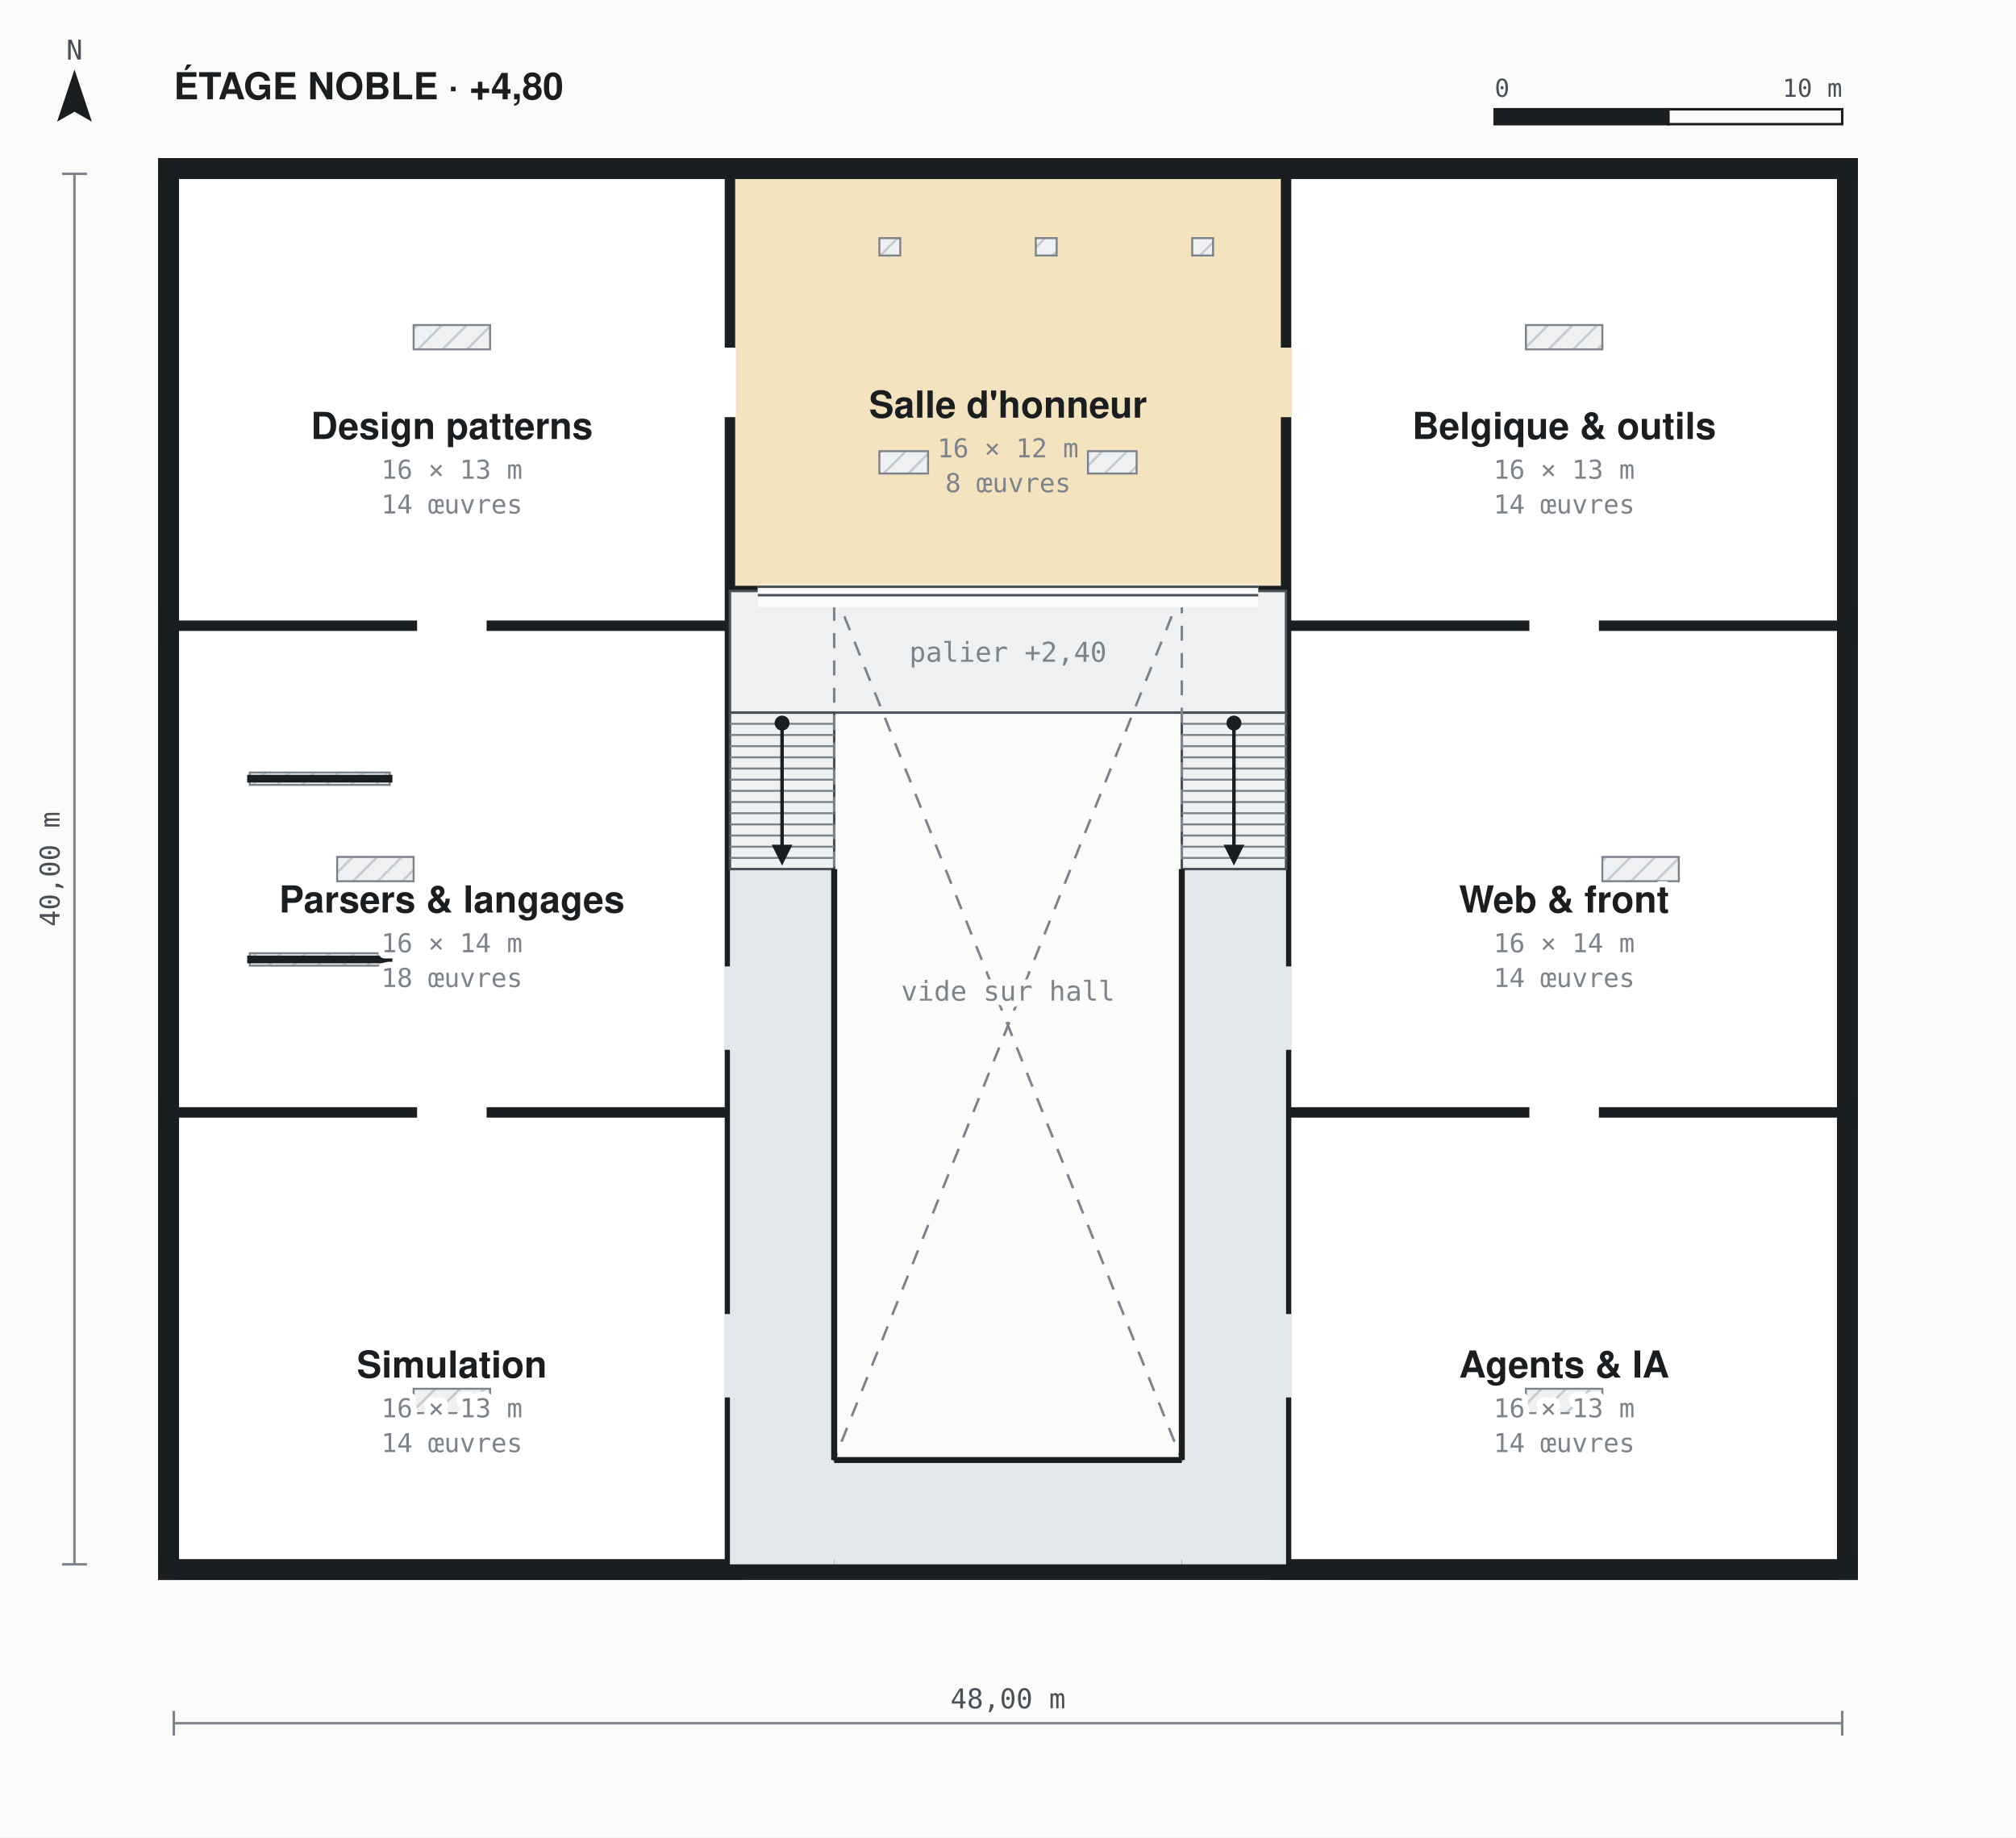
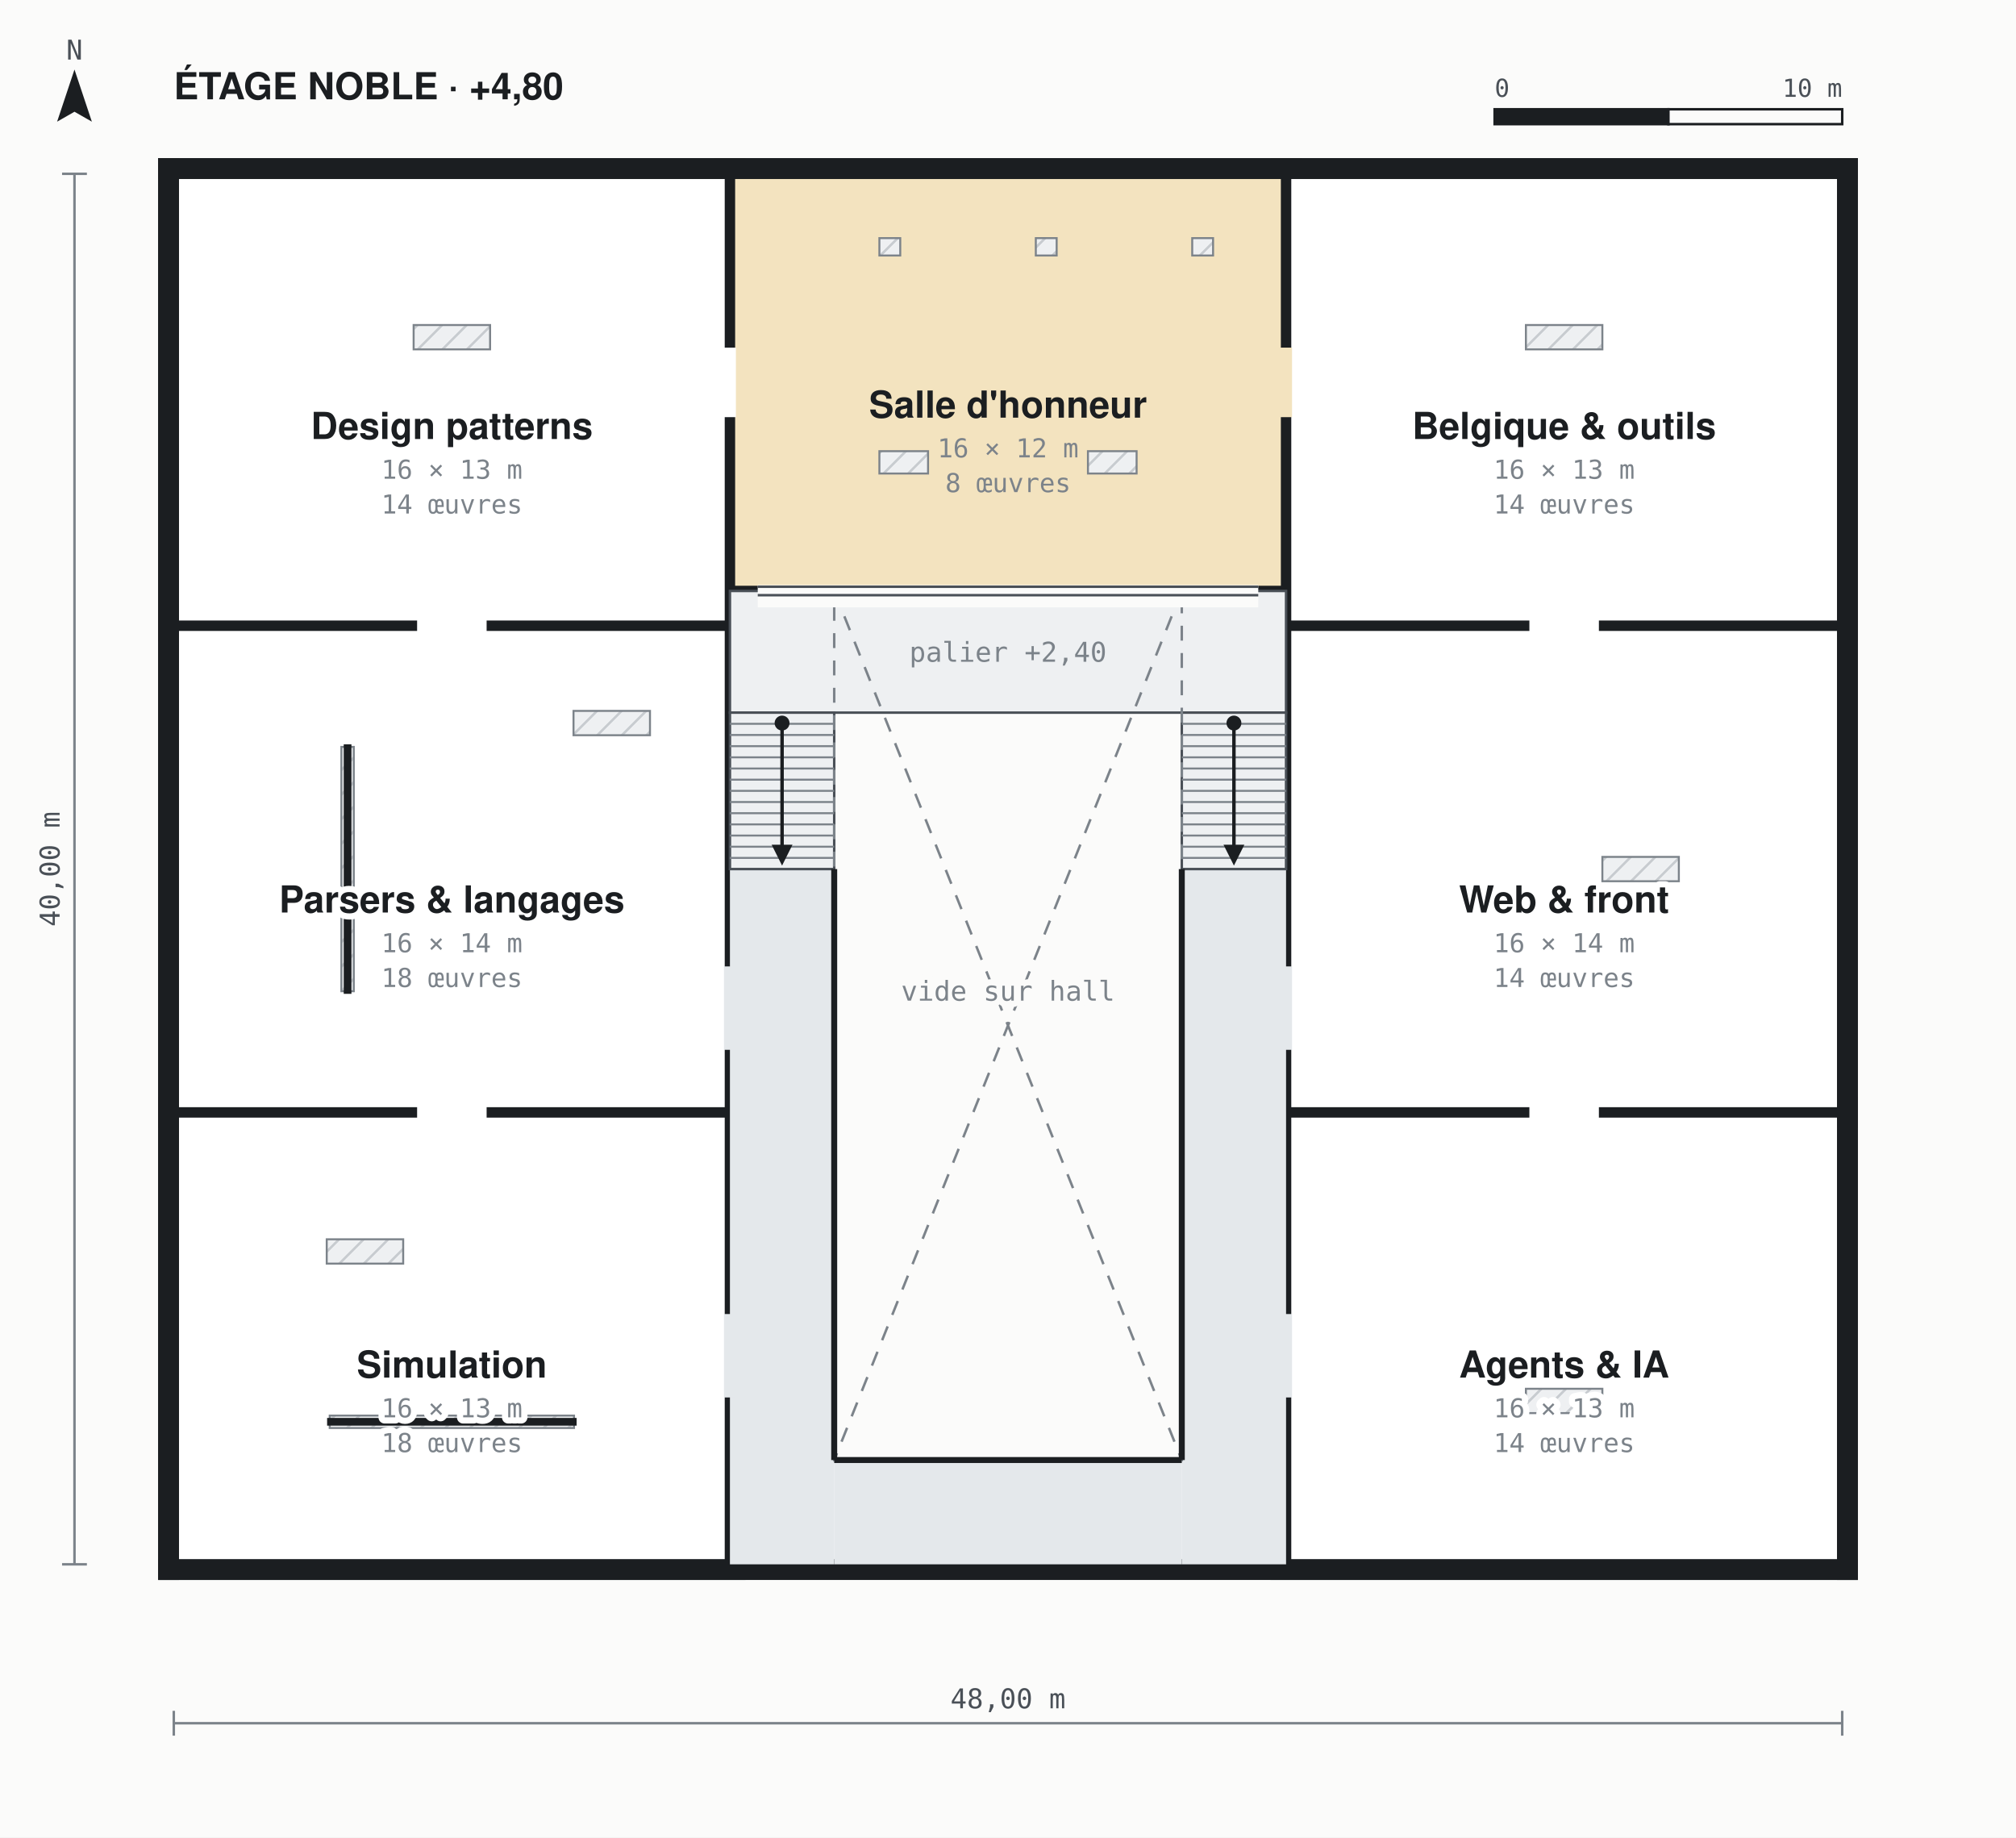
<svg xmlns="http://www.w3.org/2000/svg" viewBox="-70 -70 812 740" width="812" height="740" role="img" aria-label="Musée GitHub, Étage noble">
  <style>.lbl{font-family:Archivo,Helvetica,Arial,sans-serif;font-weight:650;fill:#1B1E21}.cap{font-family:'IBM Plex Mono',Menlo,monospace;fill:#7C838A}.dim{font-family:'IBM Plex Mono',Menlo,monospace;fill:#4A5057}</style>
  <defs>
    <pattern id="closed" width="7" height="7" patternUnits="userSpaceOnUse" patternTransform="rotate(45)">
      <rect width="7" height="7" fill="#EEF0F2" />
      <line x1="0" y1="0" x2="0" y2="7" stroke="#C9CDD1" stroke-width="2" />
    </pattern>
    <marker id="fleche" viewBox="0 0 10 10" refX="5" refY="5" markerWidth="6" markerHeight="6" orient="auto">
      <path d="M0,0 L10,5 L0,10 z" fill="#1B1E21" />
    </marker>
    <marker id="fleche-r" viewBox="0 0 10 10" refX="5" refY="5" markerWidth="6" markerHeight="6" orient="auto">
      <path d="M0,0 L10,5 L0,10 z" fill="#CF3326" />
    </marker>
  </defs>
  <rect x="-70" y="-70" width="812" height="740" fill="#FBFBFA" />
  <rect x="224" y="168" width="224" height="392" fill="#FBFBFA" />
  <rect x="-6.3" y="-6.3" width="684.6" height="8.4" fill="#1B1E21" />
  <rect x="-6.3" y="557.9" width="684.6" height="8.4" fill="#1B1E21" />
  <rect x="-6.3" y="-6.3" width="8.4" height="572.6" fill="#1B1E21" />
  <rect x="669.9" y="-6.3" width="8.4" height="572.6" fill="#1B1E21" />
  <rect x="-6.3" y="-6.3" width="236.6" height="194.6" fill="#1B1E21" />
  <rect x="-6.3" y="175.7" width="236.6" height="208.6" fill="#1B1E21" />
  <rect x="-6.3" y="371.7" width="236.6" height="194.6" fill="#1B1E21" />
  <rect x="217.7" y="-6.3" width="236.6" height="180.6" fill="#1B1E21" />
  <rect x="441.7" y="-6.3" width="236.6" height="194.6" fill="#1B1E21" />
  <rect x="441.7" y="175.7" width="236.6" height="208.6" fill="#1B1E21" />
  <rect x="441.7" y="371.7" width="236.6" height="194.6" fill="#1B1E21" />
  <rect x="2.1" y="2.1" width="219.8" height="177.8" fill="#FFFFFF" />
  <rect x="2.1" y="184.1" width="219.8" height="191.8" fill="#FFFFFF" />
  <rect x="2.1" y="380.1" width="219.8" height="177.8" fill="#FFFFFF" />
  <rect x="226.1" y="2.1" width="219.8" height="163.8" fill="#F3E3BF" />
  <rect x="450.1" y="2.1" width="219.8" height="177.8" fill="#FFFFFF" />
  <rect x="450.1" y="184.1" width="219.8" height="191.8" fill="#FFFFFF" />
  <rect x="450.1" y="380.1" width="219.8" height="177.8" fill="#FFFFFF" />
  <rect x="224" y="280" width="42" height="280" fill="#E4E8EB" />
  <rect x="406" y="280" width="42" height="280" fill="#E4E8EB" />
  <rect x="266" y="518" width="140" height="42" fill="#E4E8EB" />
  <rect x="284.2" y="25.9" width="8.4" height="7" fill="url(#closed)" stroke="#7C838A" stroke-width="0.8" />
  <rect x="347.2" y="25.9" width="8.4" height="7" fill="url(#closed)" stroke="#7C838A" stroke-width="0.8" />
  <rect x="410.2" y="25.9" width="8.4" height="7" fill="url(#closed)" stroke="#7C838A" stroke-width="0.8" />
  <rect x="96.6" y="60.9" width="30.8" height="9.8" fill="url(#closed)" stroke="#7C838A" stroke-width="0.8" />
-   <rect x="65.8" y="275.1" width="30.8" height="9.8" fill="url(#closed)" stroke="#7C838A" stroke-width="0.8" />
-   <rect x="96.6" y="489.3" width="30.8" height="9.8" fill="url(#closed)" stroke="#7C838A" stroke-width="0.8" />
  <rect x="575.4" y="275.1" width="30.8" height="9.8" fill="url(#closed)" stroke="#7C838A" stroke-width="0.8" />
  <rect x="544.6" y="489.3" width="30.8" height="9.8" fill="url(#closed)" stroke="#7C838A" stroke-width="0.8" />
+   <rect x="161" y="216.3" width="30.8" height="9.8" fill="url(#closed)" stroke="#7C838A" stroke-width="0.8" />
+   <rect x="61.6" y="429.1" width="30.8" height="9.8" fill="url(#closed)" stroke="#7C838A" stroke-width="0.8" />
  <rect x="544.6" y="60.9" width="30.8" height="9.8" fill="url(#closed)" stroke="#7C838A" stroke-width="0.8" />
  <rect x="284.2" y="111.7" width="19.6" height="9" fill="url(#closed)" stroke="#7C838A" stroke-width="0.8" />
  <rect x="368.2" y="111.7" width="19.6" height="9" fill="url(#closed)" stroke="#7C838A" stroke-width="0.8" />
-   <rect x="30.6" y="241.1" width="56.4" height="5" fill="url(#closed)" stroke="#7C838A" stroke-width="0.8" />
-   <rect x="30.6" y="313.9" width="56.4" height="5" fill="url(#closed)" stroke="#7C838A" stroke-width="0.8" />
-   <rect x="30.8" y="243.3" width="56" height="0.6" fill="#1B1E21" stroke="#1B1E21" stroke-width="2.5" />
-   <rect x="30.8" y="316.1" width="56" height="0.6" fill="#1B1E21" stroke="#1B1E21" stroke-width="2.5" />
+   <rect x="67.5" y="230.8" width="5" height="98.4" fill="url(#closed)" stroke="#7C838A" stroke-width="0.8" />
+   <rect x="62.8" y="500.1" width="98.4" height="5" fill="url(#closed)" stroke="#7C838A" stroke-width="0.8" />
+   <rect x="69.7" y="231" width="0.6" height="98" fill="#1B1E21" stroke="#1B1E21" stroke-width="2.5" />
+   <rect x="63" y="502.3" width="98" height="0.6" fill="#1B1E21" stroke="#1B1E21" stroke-width="2.5" />
  <rect x="224" y="168" width="224" height="49" fill="#EEF0F2" stroke="#4A5057" stroke-width="1" />
  <text x="336" y="196.5" text-anchor="middle" font-size="11" class="cap">palier +2,40</text>
  <rect x="224" y="217" width="42" height="63" fill="#EEF0F2" stroke="#4A5057" stroke-width="1" />
  <line x1="224" x2="266" y1="221.5" y2="221.5" stroke="#7C838A" stroke-width="0.8" />
  <line x1="224" x2="266" y1="226" y2="226" stroke="#7C838A" stroke-width="0.8" />
  <line x1="224" x2="266" y1="230.5" y2="230.5" stroke="#7C838A" stroke-width="0.8" />
  <line x1="224" x2="266" y1="235" y2="235" stroke="#7C838A" stroke-width="0.8" />
  <line x1="224" x2="266" y1="239.5" y2="239.5" stroke="#7C838A" stroke-width="0.8" />
  <line x1="224" x2="266" y1="244" y2="244" stroke="#7C838A" stroke-width="0.8" />
  <line x1="224" x2="266" y1="248.5" y2="248.5" stroke="#7C838A" stroke-width="0.8" />
  <line x1="224" x2="266" y1="253" y2="253" stroke="#7C838A" stroke-width="0.8" />
  <line x1="224" x2="266" y1="257.5" y2="257.5" stroke="#7C838A" stroke-width="0.8" />
  <line x1="224" x2="266" y1="262" y2="262" stroke="#7C838A" stroke-width="0.8" />
  <line x1="224" x2="266" y1="266.5" y2="266.5" stroke="#7C838A" stroke-width="0.8" />
  <line x1="224" x2="266" y1="271" y2="271" stroke="#7C838A" stroke-width="0.8" />
  <line x1="224" x2="266" y1="275.5" y2="275.5" stroke="#7C838A" stroke-width="0.8" />
  <line x1="245" x2="245" y1="221.2" y2="274.4" stroke="#1B1E21" stroke-width="1.4" marker-end="url(#fleche)" />
  <circle cx="245" cy="221.2" r="3" fill="#1B1E21" />
  <rect x="406" y="217" width="42" height="63" fill="#EEF0F2" stroke="#4A5057" stroke-width="1" />
  <line x1="406" x2="448" y1="221.5" y2="221.5" stroke="#7C838A" stroke-width="0.8" />
  <line x1="406" x2="448" y1="226" y2="226" stroke="#7C838A" stroke-width="0.8" />
  <line x1="406" x2="448" y1="230.5" y2="230.5" stroke="#7C838A" stroke-width="0.8" />
  <line x1="406" x2="448" y1="235" y2="235" stroke="#7C838A" stroke-width="0.8" />
  <line x1="406" x2="448" y1="239.5" y2="239.5" stroke="#7C838A" stroke-width="0.8" />
  <line x1="406" x2="448" y1="244" y2="244" stroke="#7C838A" stroke-width="0.8" />
  <line x1="406" x2="448" y1="248.5" y2="248.5" stroke="#7C838A" stroke-width="0.8" />
  <line x1="406" x2="448" y1="253" y2="253" stroke="#7C838A" stroke-width="0.8" />
  <line x1="406" x2="448" y1="257.5" y2="257.5" stroke="#7C838A" stroke-width="0.8" />
  <line x1="406" x2="448" y1="262" y2="262" stroke="#7C838A" stroke-width="0.8" />
  <line x1="406" x2="448" y1="266.5" y2="266.5" stroke="#7C838A" stroke-width="0.8" />
  <line x1="406" x2="448" y1="271" y2="271" stroke="#7C838A" stroke-width="0.8" />
  <line x1="406" x2="448" y1="275.5" y2="275.5" stroke="#7C838A" stroke-width="0.8" />
  <line x1="427" x2="427" y1="221.2" y2="274.4" stroke="#1B1E21" stroke-width="1.4" marker-end="url(#fleche)" />
  <circle cx="427" cy="221.2" r="3" fill="#1B1E21" />
  <rect x="266" y="168" width="140" height="350" fill="none" stroke="#7C838A" stroke-dasharray="6 5" stroke-width="1" />
  <path d="M266,168L406,518M406,168L266,518" stroke="#7C838A" stroke-dasharray="6 5" stroke-width="1" />
  <text x="336" y="333" text-anchor="middle" font-size="11" class="cap" stroke="#FBFBFA" stroke-width="5" paint-order="stroke" stroke-linejoin="round">vide sur hall</text>
  <line x1="266" y1="280" x2="266" y2="518" stroke="#1B1E21" stroke-width="2.4" />
  <line x1="406" y1="280" x2="406" y2="518" stroke="#1B1E21" stroke-width="2.4" />
  <line x1="266" y1="518" x2="406" y2="518" stroke="#1B1E21" stroke-width="2.4" />
  <rect x="221.6" y="319.2" width="4.8" height="33.6" fill="#E4E8EB" />
  <rect x="221.6" y="459.2" width="4.8" height="33.6" fill="#E4E8EB" />
  <rect x="445.6" y="319.2" width="4.8" height="33.6" fill="#E4E8EB" />
  <rect x="445.6" y="459.2" width="4.8" height="33.6" fill="#E4E8EB" />
  <rect x="98" y="179.6" width="28" height="4.8" fill="#FFFFFF" />
  <rect x="98" y="375.6" width="28" height="4.8" fill="#FFFFFF" />
  <rect x="546" y="179.6" width="28" height="4.8" fill="#FFFFFF" />
  <rect x="546" y="375.6" width="28" height="4.8" fill="#FFFFFF" />
  <rect x="221.6" y="70" width="4.8" height="28" fill="#FFFFFF" />
  <rect x="445.6" y="70" width="4.8" height="28" fill="#F3E3BF" />
  <rect x="235.2" y="165.6" width="201.6" height="9" fill="#FBFBFA" />
  <line y1="166.3" y2="166.3" x1="235.2" x2="436.8" stroke="#4A5057" stroke-width="1" />
  <line y1="169.7" y2="169.7" x1="235.2" x2="436.8" stroke="#4A5057" stroke-width="1" />
  <text x="112" y="106.8" text-anchor="middle" font-size="15" class="lbl" stroke="#FFFFFF" stroke-width="5" paint-order="stroke" stroke-linejoin="round">Design patterns</text>
  <text x="112" y="122.8" text-anchor="middle" font-size="10.5" class="cap" stroke="#FFFFFF" stroke-width="5" paint-order="stroke" stroke-linejoin="round">16 × 13 m</text>
  <text x="112" y="136.8" text-anchor="middle" font-size="10.5" class="cap" stroke="#FFFFFF" stroke-width="5" paint-order="stroke" stroke-linejoin="round">14 œuvres</text>
  <text x="112" y="297.5" text-anchor="middle" font-size="15" class="lbl" stroke="#FFFFFF" stroke-width="5" paint-order="stroke" stroke-linejoin="round">Parsers &amp; langages</text>
  <text x="112" y="313.5" text-anchor="middle" font-size="10.5" class="cap" stroke="#FFFFFF" stroke-width="5" paint-order="stroke" stroke-linejoin="round">16 × 14 m</text>
  <text x="112" y="327.5" text-anchor="middle" font-size="10.5" class="cap" stroke="#FFFFFF" stroke-width="5" paint-order="stroke" stroke-linejoin="round">18 œuvres</text>
  <text x="112" y="484.8" text-anchor="middle" font-size="15" class="lbl" stroke="#FFFFFF" stroke-width="5" paint-order="stroke" stroke-linejoin="round">Simulation</text>
  <text x="112" y="500.8" text-anchor="middle" font-size="10.5" class="cap" stroke="#FFFFFF" stroke-width="5" paint-order="stroke" stroke-linejoin="round">16 × 13 m</text>
-   <text x="112" y="514.8" text-anchor="middle" font-size="10.5" class="cap" stroke="#FFFFFF" stroke-width="5" paint-order="stroke" stroke-linejoin="round">14 œuvres</text>
+   <text x="112" y="514.8" text-anchor="middle" font-size="10.5" class="cap" stroke="#FFFFFF" stroke-width="5" paint-order="stroke" stroke-linejoin="round">18 œuvres</text>
  <text x="336" y="98.2" text-anchor="middle" font-size="15" class="lbl" stroke="#F3E3BF" stroke-width="5" paint-order="stroke" stroke-linejoin="round">Salle d'honneur</text>
  <text x="336" y="114.2" text-anchor="middle" font-size="10.5" class="cap" stroke="#F3E3BF" stroke-width="5" paint-order="stroke" stroke-linejoin="round">16 × 12 m</text>
  <text x="336" y="128.2" text-anchor="middle" font-size="10.5" class="cap" stroke="#F3E3BF" stroke-width="5" paint-order="stroke" stroke-linejoin="round">8 œuvres</text>
  <text x="560" y="106.8" text-anchor="middle" font-size="15" class="lbl" stroke="#FFFFFF" stroke-width="5" paint-order="stroke" stroke-linejoin="round">Belgique &amp; outils</text>
  <text x="560" y="122.8" text-anchor="middle" font-size="10.5" class="cap" stroke="#FFFFFF" stroke-width="5" paint-order="stroke" stroke-linejoin="round">16 × 13 m</text>
  <text x="560" y="136.8" text-anchor="middle" font-size="10.5" class="cap" stroke="#FFFFFF" stroke-width="5" paint-order="stroke" stroke-linejoin="round">14 œuvres</text>
  <text x="560" y="297.5" text-anchor="middle" font-size="15" class="lbl" stroke="#FFFFFF" stroke-width="5" paint-order="stroke" stroke-linejoin="round">Web &amp; front</text>
  <text x="560" y="313.5" text-anchor="middle" font-size="10.5" class="cap" stroke="#FFFFFF" stroke-width="5" paint-order="stroke" stroke-linejoin="round">16 × 14 m</text>
  <text x="560" y="327.5" text-anchor="middle" font-size="10.5" class="cap" stroke="#FFFFFF" stroke-width="5" paint-order="stroke" stroke-linejoin="round">14 œuvres</text>
  <text x="560" y="484.8" text-anchor="middle" font-size="15" class="lbl" stroke="#FFFFFF" stroke-width="5" paint-order="stroke" stroke-linejoin="round">Agents &amp; IA</text>
  <text x="560" y="500.8" text-anchor="middle" font-size="10.5" class="cap" stroke="#FFFFFF" stroke-width="5" paint-order="stroke" stroke-linejoin="round">16 × 13 m</text>
  <text x="560" y="514.8" text-anchor="middle" font-size="10.5" class="cap" stroke="#FFFFFF" stroke-width="5" paint-order="stroke" stroke-linejoin="round">14 œuvres</text>
  <g stroke="#7C838A" stroke-width="1">
    <line x1="0" x2="672" y1="624" y2="624" />
    <line x1="0" x2="0" y1="619" y2="629" />
    <line x1="672" x2="672" y1="619" y2="629" />
    <line y1="0" y2="560" x1="-40" x2="-40" />
    <line y1="0" y2="0" x1="-45" x2="-35" />
    <line y1="560" y2="560" x1="-45" x2="-35" />
  </g>
  <text x="336" y="618" text-anchor="middle" font-size="11" class="dim">48,00 m</text>
  <text x="-46" y="280" text-anchor="middle" font-size="11" class="dim" transform="rotate(-90 -46 280)">40,00 m</text>
  <g transform="translate(532,-26)">
    <rect x="0" y="0" width="70" height="6" fill="#1B1E21" stroke="#1B1E21" />
    <rect x="70" y="0" width="70" height="6" fill="#FBFBFA" stroke="#1B1E21" />
    <text x="0" y="-5" font-size="10" class="dim">0</text>
    <text x="140" y="-5" font-size="10" text-anchor="end" class="dim">10 m</text>
  </g>
  <g transform="translate(-40,-30)">
    <path d="M0,-12 L7,9 L0,5 L-7,9 z" fill="#1B1E21" />
    <text x="0" y="-16" text-anchor="middle" font-size="11" class="dim">N</text>
  </g>
  <text x="0" y="-30" font-size="15" class="lbl">ÉTAGE NOBLE · +4,80</text>
</svg>
